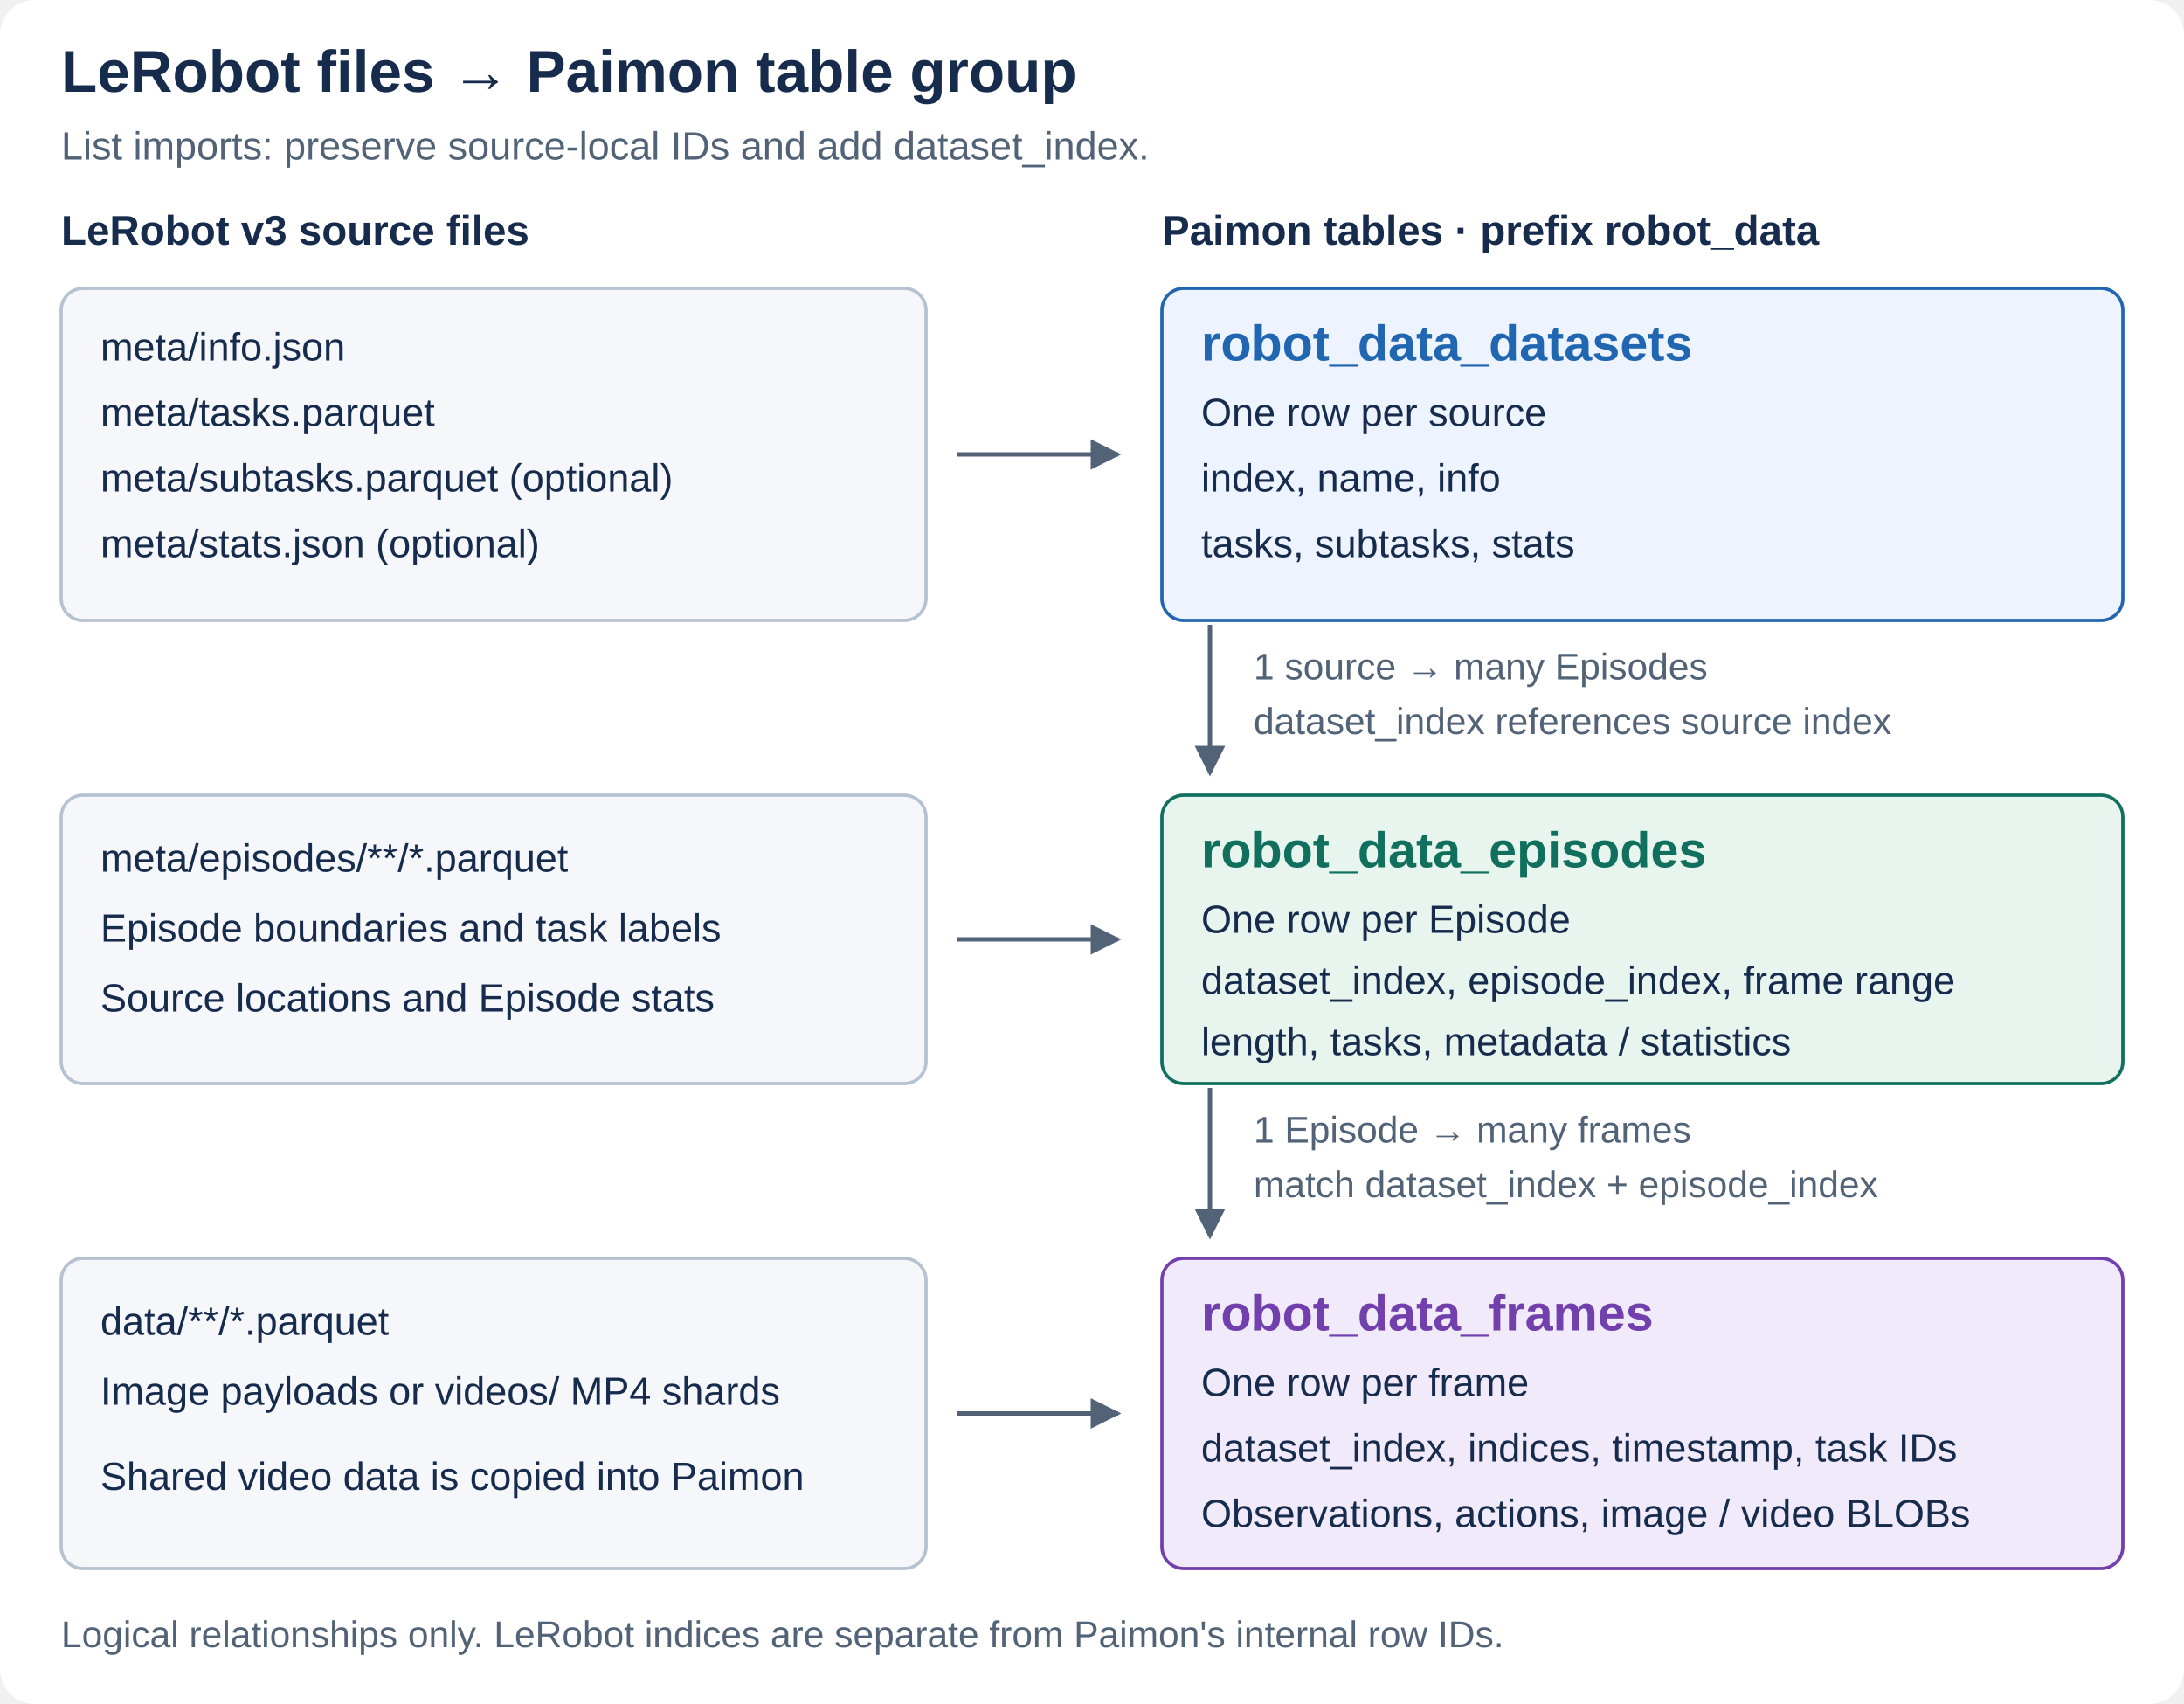
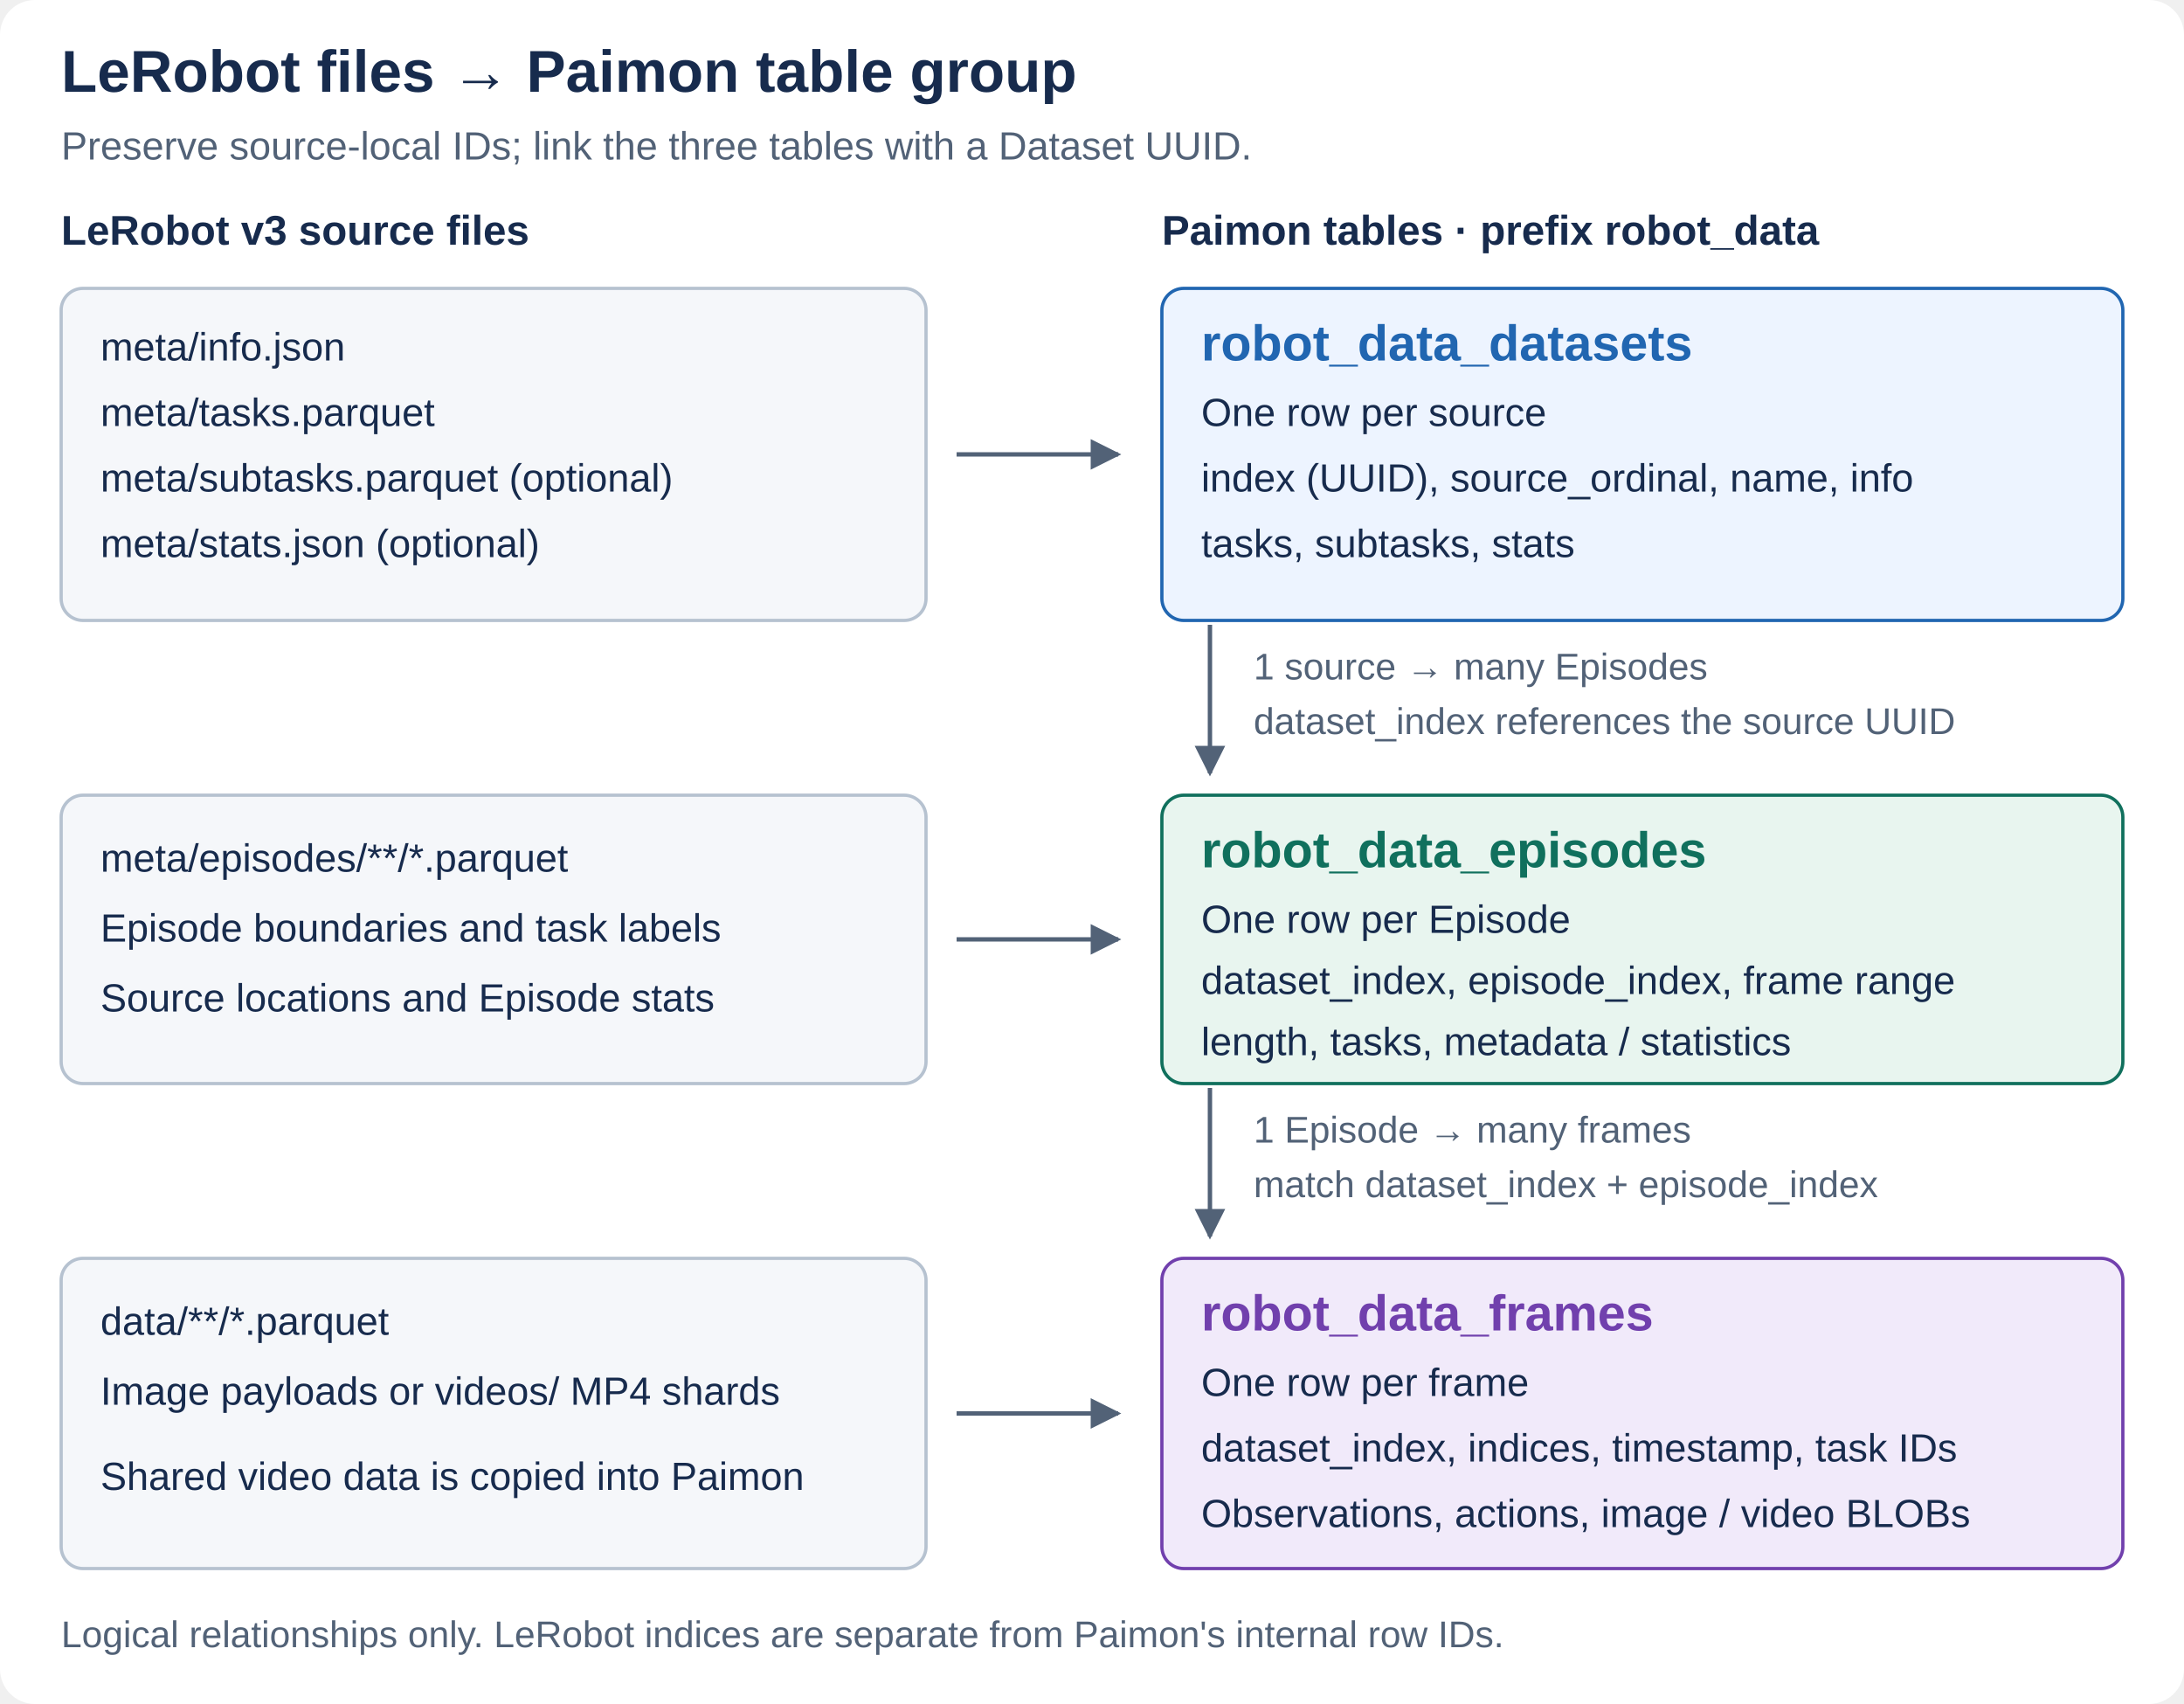
<svg xmlns="http://www.w3.org/2000/svg" viewBox="0 0 1000 780" role="img" aria-labelledby="title desc">
  <defs>
    <marker id="arrow" viewBox="0 0 10 10" refX="9" refY="5" markerWidth="7" markerHeight="7" orient="auto-start-reverse">
      <path d="M 0 0 L 10 5 L 0 10 z" fill="#526277" />
    </marker>
  </defs>
  <rect width="1000" height="780" rx="16" fill="#ffffff" />
  <g font-family="Arial, Helvetica, sans-serif" fill="#172b4d">
    <text x="28" y="42" font-size="27" font-weight="700">LeRobot files → Paimon table group</text>
-     <text x="28" y="73" font-size="18" fill="#526277">List imports: preserve source-local IDs and add dataset_index.</text>
+     <text x="28" y="73" font-size="18" fill="#526277">Preserve source-local IDs; link the three tables with a Dataset UUID.</text>
    <text x="28" y="112" font-size="19" font-weight="700">LeRobot v3 source files</text>
    <text x="532" y="112" font-size="19" font-weight="700">Paimon tables · prefix robot_data</text>
    <rect x="28" y="132" width="396" height="152" rx="10" fill="#f5f7fa" stroke="#b6c2d0" stroke-width="1.5" />
    <g font-size="18">
      <text x="46" y="165">meta/info.json</text>
      <text x="46" y="195">meta/tasks.parquet</text>
      <text x="46" y="225">meta/subtasks.parquet (optional)</text>
      <text x="46" y="255">meta/stats.json (optional)</text>
    </g>
    <path d="M 438 208 H 512" fill="none" stroke="#526277" stroke-width="2" marker-end="url(#arrow)" />
    <rect x="532" y="132" width="440" height="152" rx="10" fill="#edf4ff" stroke="#2166b1" stroke-width="1.5" />
    <text x="550" y="165" font-size="23" font-weight="700" fill="#2166b1">robot_data_datasets</text>
    <text x="550" y="195" font-size="18">One row per source</text>
-     <text x="550" y="225" font-size="18">index, name, info</text>
+     <text x="550" y="225" font-size="18">index (UUID), source_ordinal, name, info</text>
    <text x="550" y="255" font-size="18">tasks, subtasks, stats</text>
    <path d="M 554 286 V 354" fill="none" stroke="#526277" stroke-width="2" marker-end="url(#arrow)" />
    <text x="574" y="311" font-size="17" fill="#526277">1 source → many Episodes</text>
-     <text x="574" y="336" font-size="17" fill="#526277">dataset_index references source index</text>
+     <text x="574" y="336" font-size="17" fill="#526277">dataset_index references the source UUID</text>
    <rect x="28" y="364" width="396" height="132" rx="10" fill="#f5f7fa" stroke="#b6c2d0" stroke-width="1.5" />
    <text x="46" y="399" font-size="18">meta/episodes/**/*.parquet</text>
    <text x="46" y="431" font-size="18">Episode boundaries and task labels</text>
    <text x="46" y="463" font-size="18">Source locations and Episode stats</text>
    <path d="M 438 430 H 512" fill="none" stroke="#526277" stroke-width="2" marker-end="url(#arrow)" />
    <rect x="532" y="364" width="440" height="132" rx="10" fill="#e8f5ef" stroke="#10705d" stroke-width="1.5" />
    <text x="550" y="397" font-size="23" font-weight="700" fill="#10705d">robot_data_episodes</text>
    <text x="550" y="427" font-size="18">One row per Episode</text>
    <text x="550" y="455" font-size="18">dataset_index, episode_index, frame range</text>
    <text x="550" y="483" font-size="18">length, tasks, metadata / statistics</text>
    <path d="M 554 498 V 566" fill="none" stroke="#526277" stroke-width="2" marker-end="url(#arrow)" />
    <text x="574" y="523" font-size="17" fill="#526277">1 Episode → many frames</text>
    <text x="574" y="548" font-size="17" fill="#526277">match dataset_index + episode_index</text>
    <rect x="28" y="576" width="396" height="142" rx="10" fill="#f5f7fa" stroke="#b6c2d0" stroke-width="1.5" />
    <text x="46" y="611" font-size="18">data/**/*.parquet</text>
    <text x="46" y="643" font-size="18">Image payloads or videos/ MP4 shards</text>
    <text x="46" y="682" font-size="18">Shared video data is copied into Paimon</text>
    <path d="M 438 647 H 512" fill="none" stroke="#526277" stroke-width="2" marker-end="url(#arrow)" />
    <rect x="532" y="576" width="440" height="142" rx="10" fill="#f1eafa" stroke="#7140ad" stroke-width="1.5" />
    <text x="550" y="609" font-size="23" font-weight="700" fill="#7140ad">robot_data_frames</text>
    <text x="550" y="639" font-size="18">One row per frame</text>
    <text x="550" y="669" font-size="18">dataset_index, indices, timestamp, task IDs</text>
    <text x="550" y="699" font-size="18">Observations, actions, image / video BLOBs</text>
    <text x="28" y="754" font-size="17" fill="#526277">Logical relationships only. LeRobot indices are separate from Paimon's internal row IDs.</text>
  </g>
</svg>
